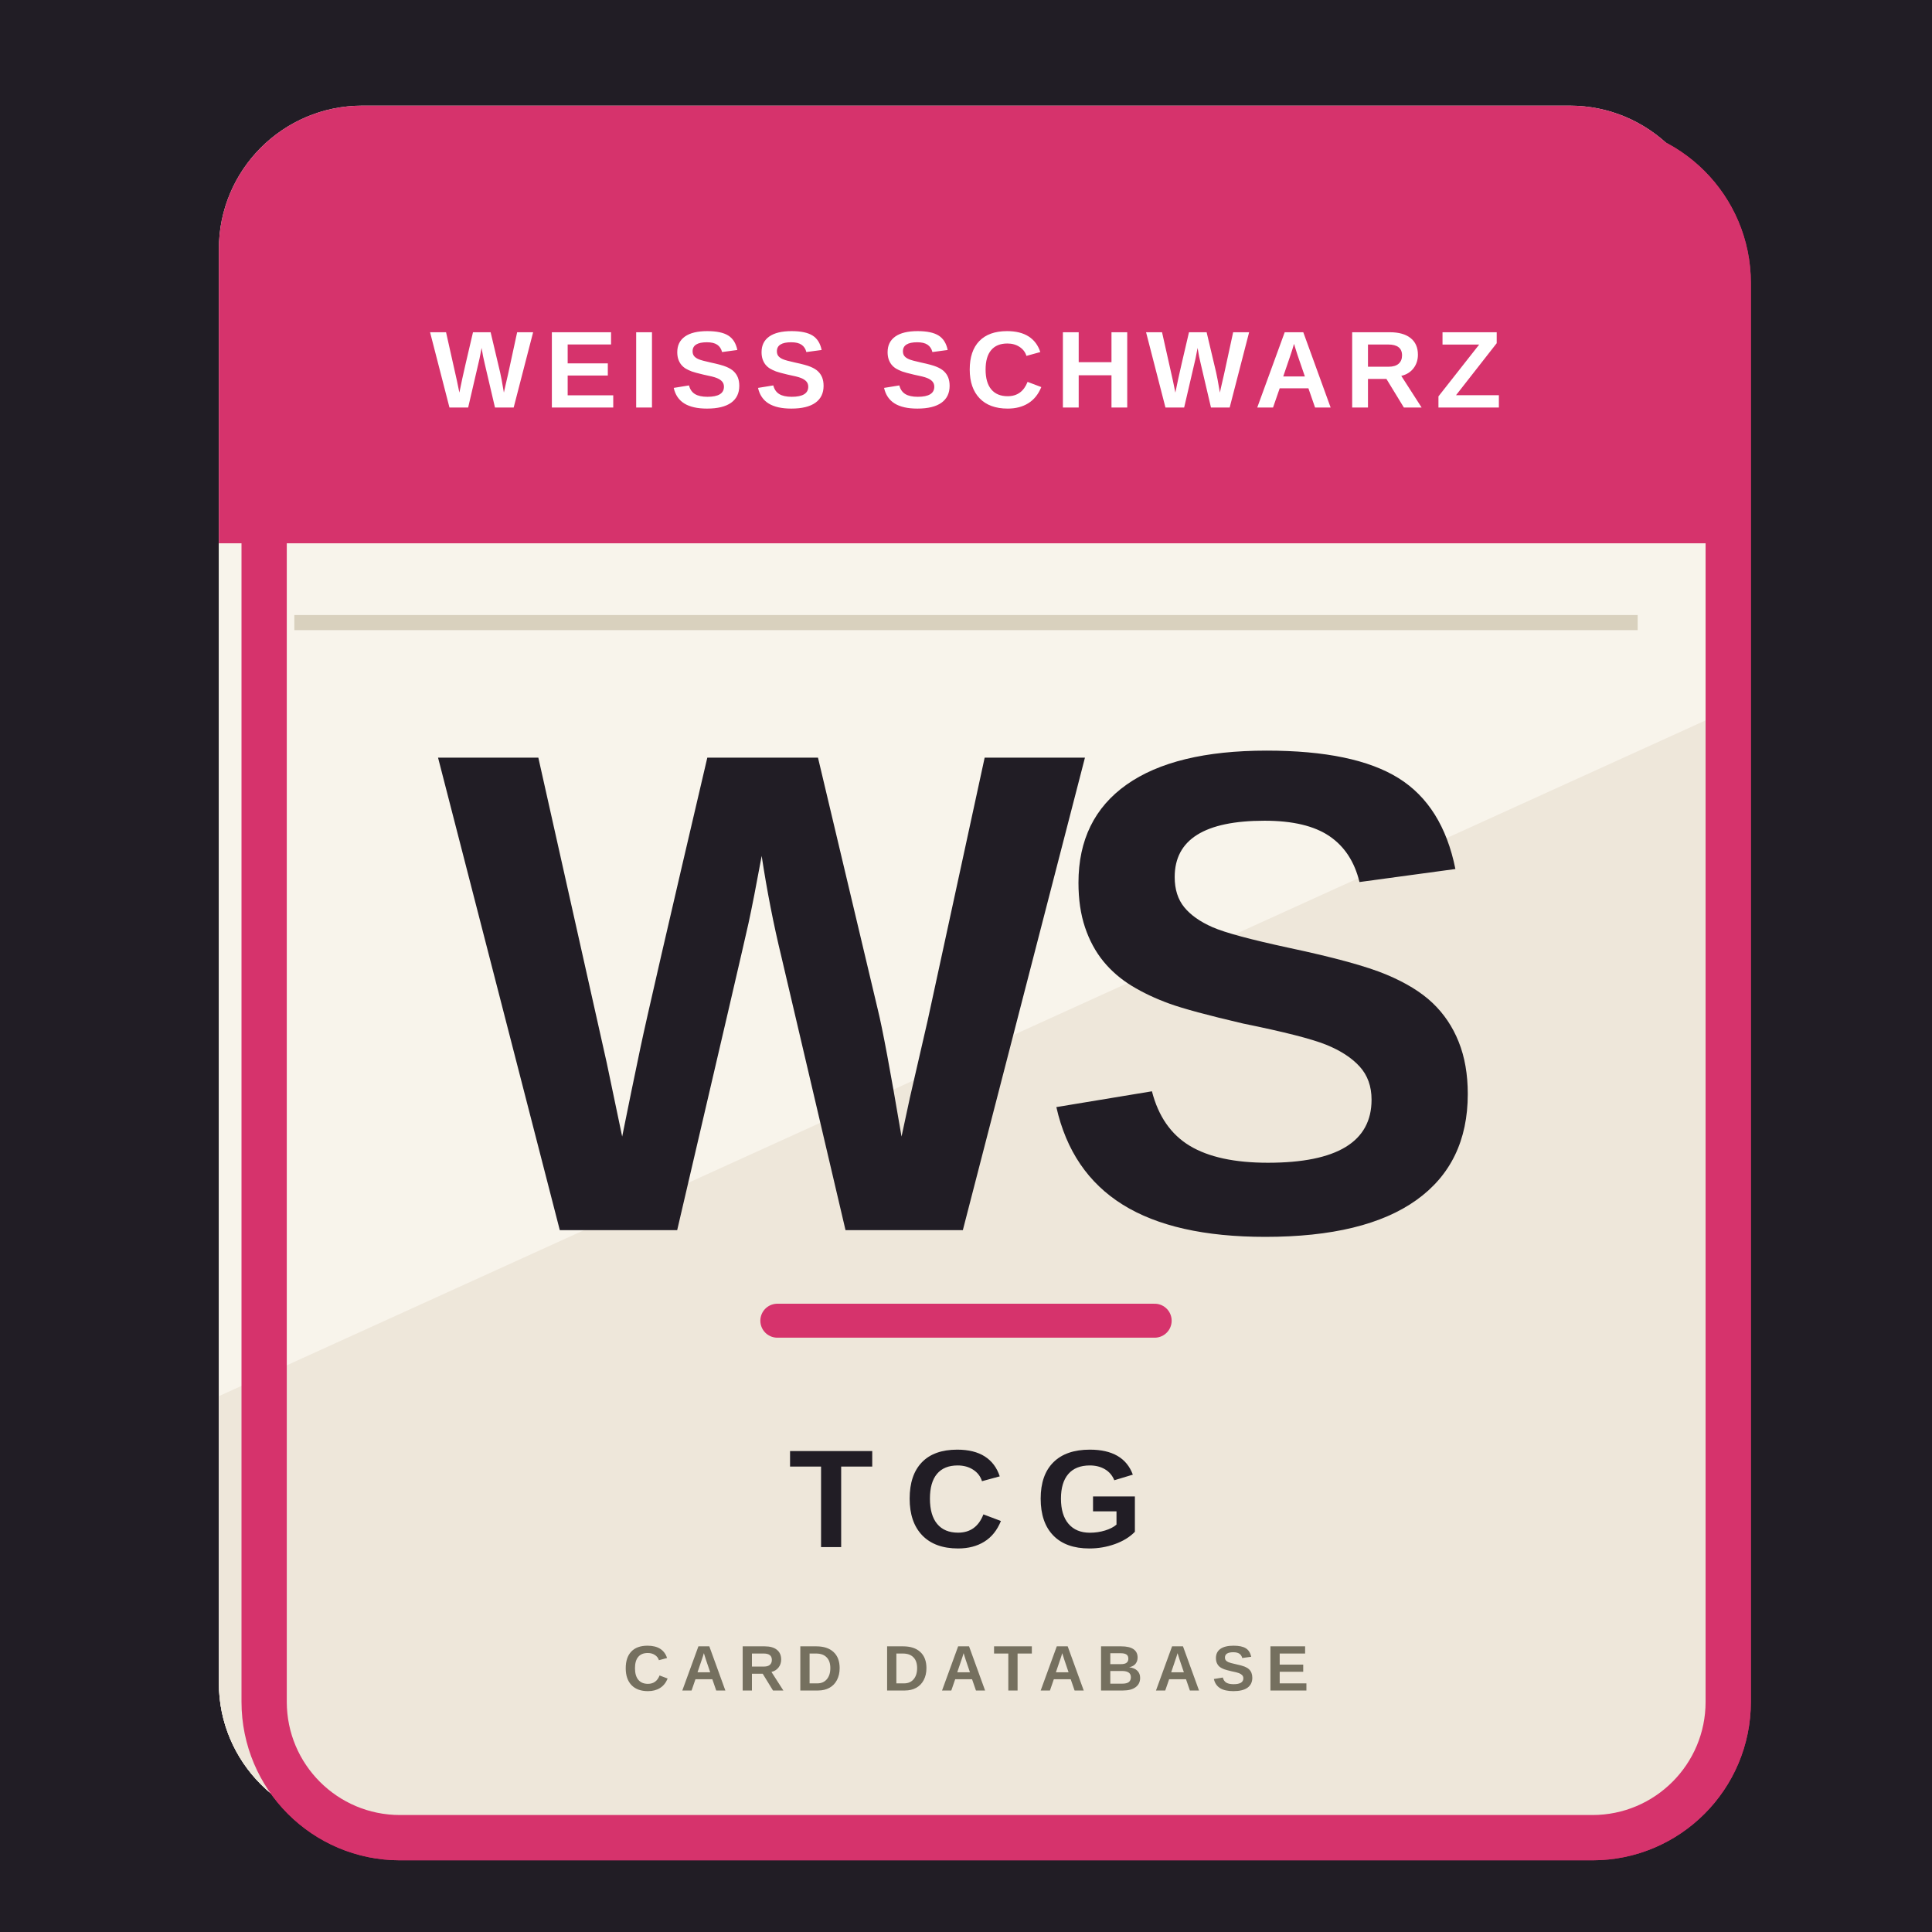
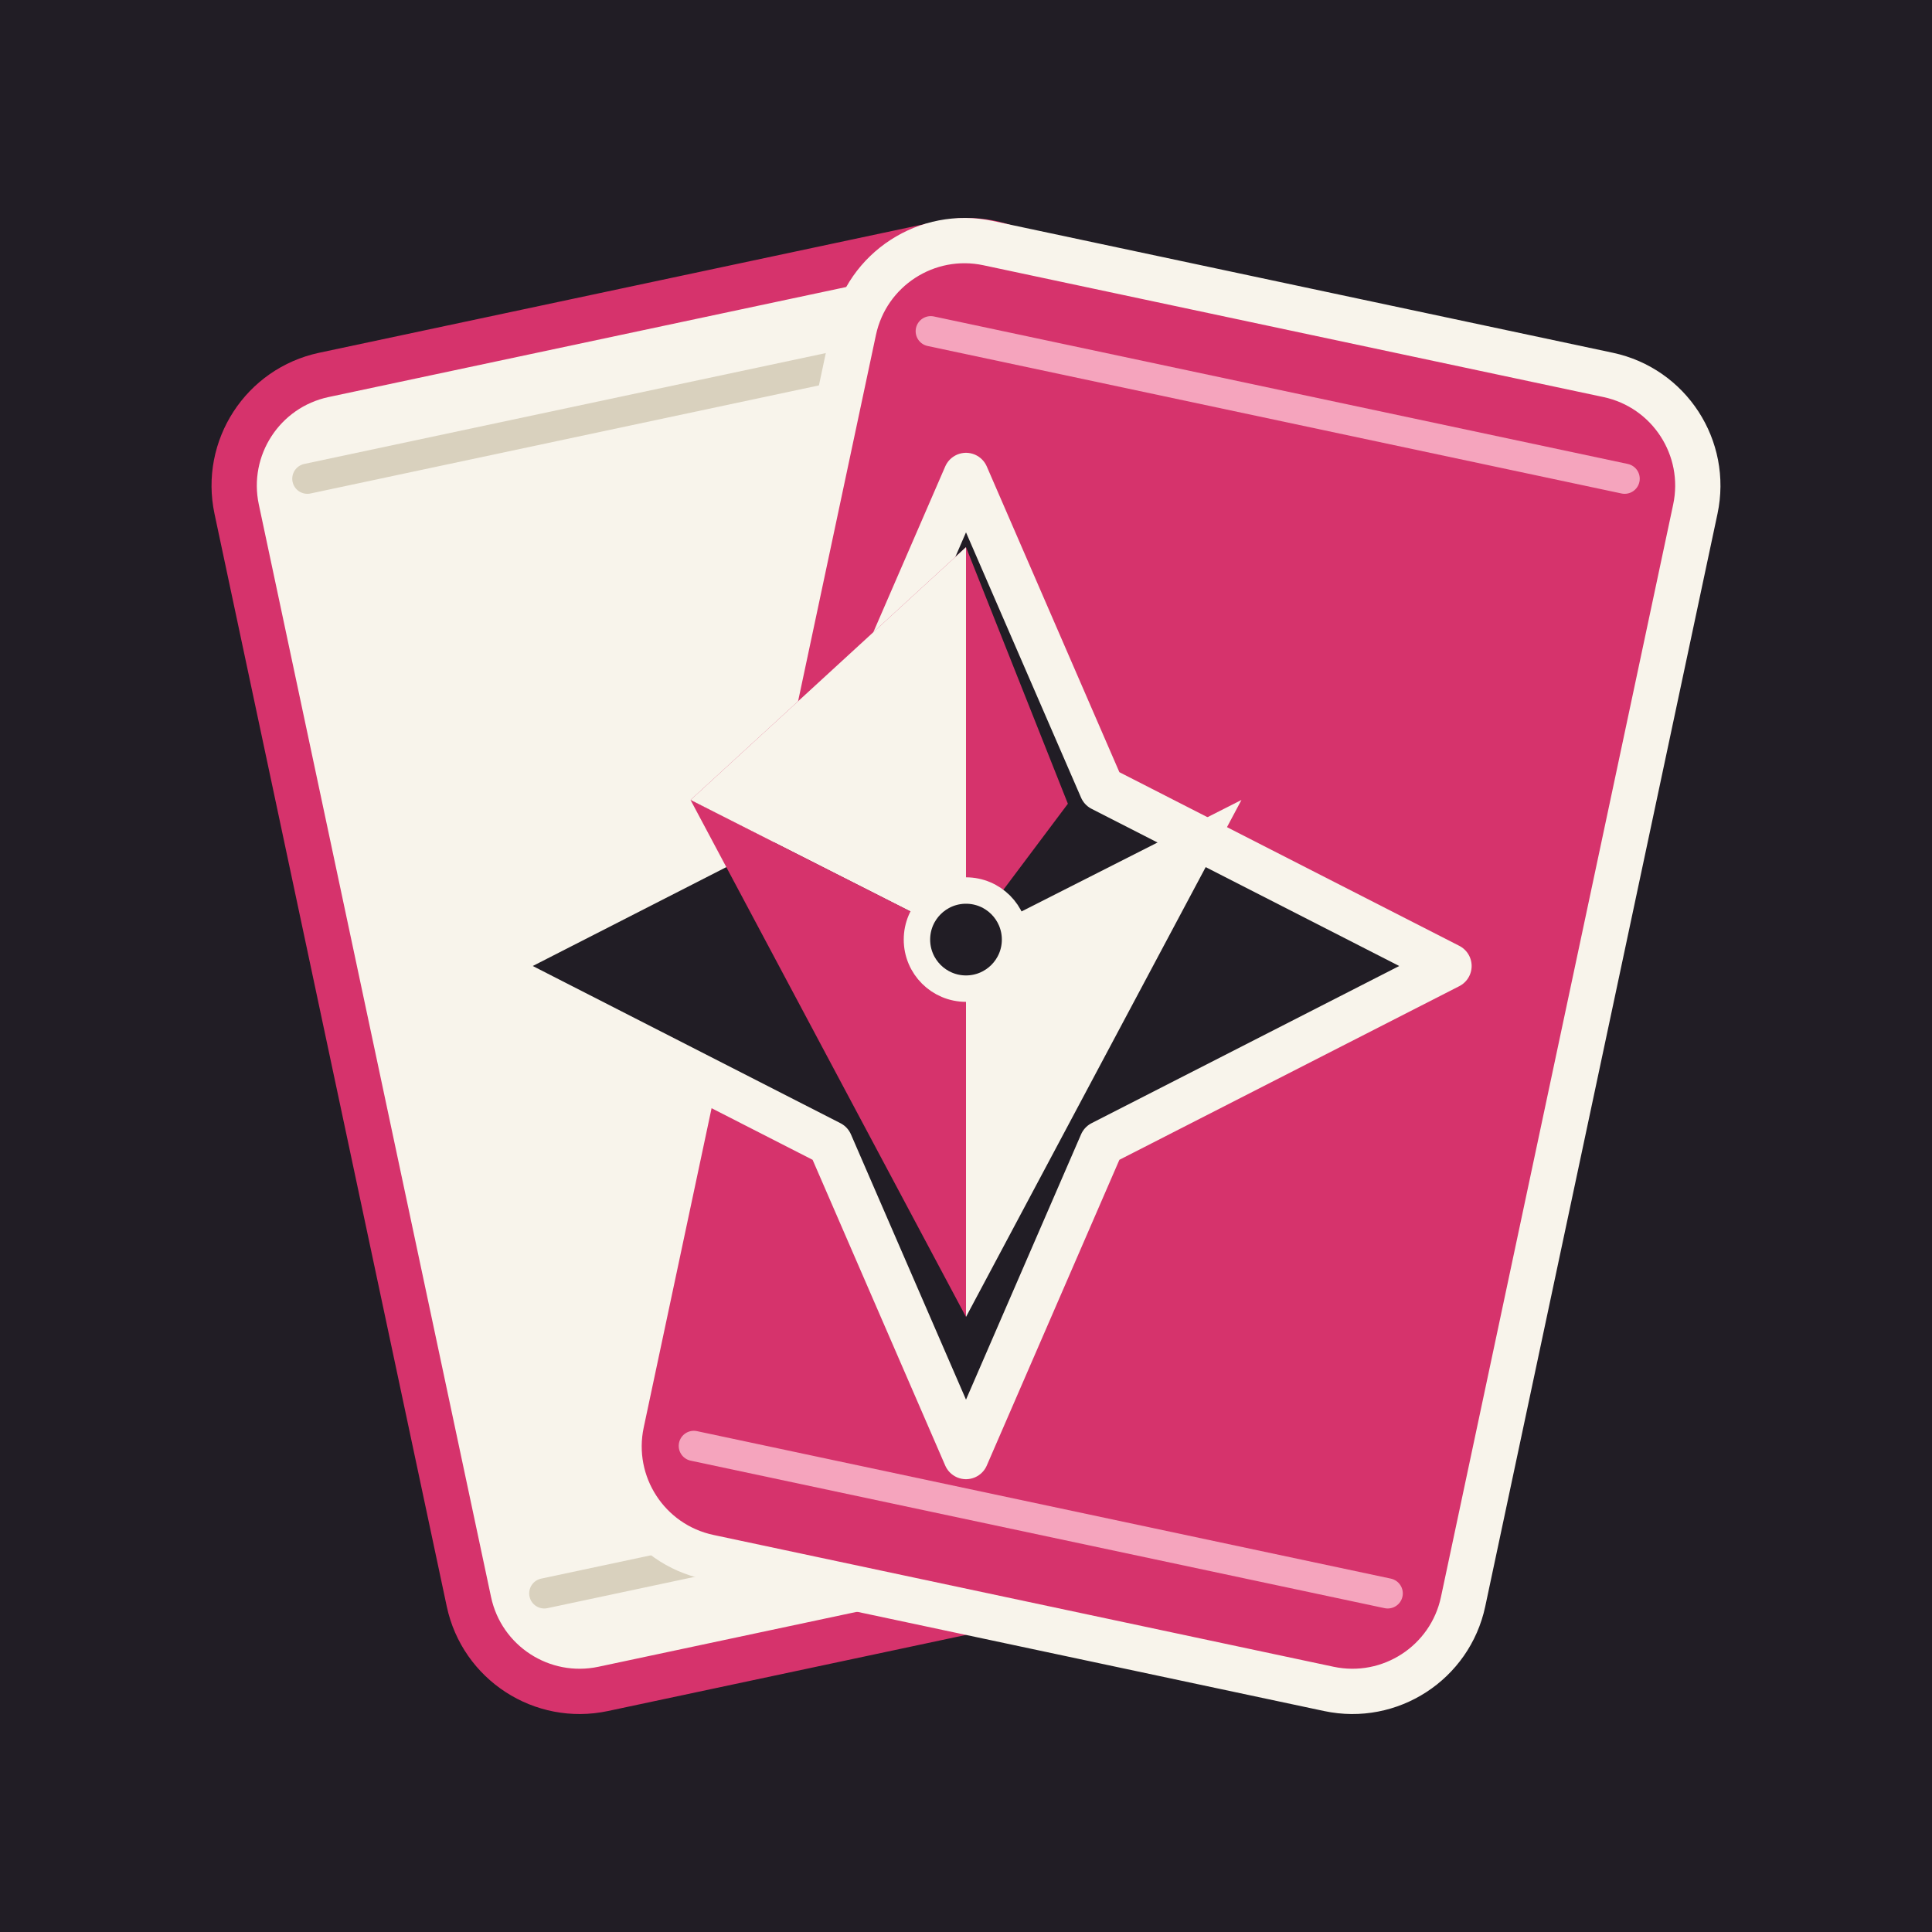
<svg xmlns="http://www.w3.org/2000/svg" viewBox="0 0 512 512">
-   <defs>
-     <clipPath id="card">
-       <rect x="58" y="28" width="396" height="456" rx="38" />
-     </clipPath>
-   </defs>
  <rect width="512" height="512" fill="#211d25" />
-   <rect x="70" y="39" width="388" height="448" rx="36" fill="#111015" stroke="#d6336c" stroke-width="12" />
-   <g clip-path="url(#card)">
-     <rect x="58" y="28" width="396" height="456" fill="#f8f4eb" />
-     <path d="M58 28h396v116H58z" fill="#d6336c" />
-     <path d="M58 144h396v340H58z" fill="#f8f4eb" />
-     <path d="M58 370 454 190v294H58z" fill="#eee7da" />
-     <path d="M78 165h356" stroke="#d9d1be" stroke-width="4" />
-     <text x="256" y="108" fill="#fff" font-family="Arial,sans-serif" font-size="29" font-weight="800" letter-spacing="3" text-anchor="middle">WEISS SCHWARZ</text>
-     <text x="256" y="326" fill="#211d25" font-family="Arial,sans-serif" font-size="182" font-weight="900" letter-spacing="-13" text-anchor="middle">WS</text>
-     <path d="M206 350h100" stroke="#d6336c" stroke-width="9" stroke-linecap="round" />
-     <text x="256" y="410" fill="#211d25" font-family="Arial,sans-serif" font-size="37" font-weight="900" letter-spacing="8" text-anchor="middle">TCG</text>
-     <text x="256" y="448" fill="#75705f" font-family="Arial,sans-serif" font-size="17" font-weight="700" letter-spacing="3" text-anchor="middle">CARD DATABASE</text>
+   <g transform="rotate(-12 205 256)">
+     <rect x="91" y="78" width="228" height="356" rx="30" fill="#f8f4eb" stroke="#d6336c" stroke-width="12" />
+     <path d="M111 104h188" stroke="#d9d1be" stroke-width="8" stroke-linecap="round" />
+     <path d="M111 406h188" stroke="#d9d1be" stroke-width="8" stroke-linecap="round" />
  </g>
-   <rect x="70" y="39" width="388" height="448" rx="36" fill="none" stroke="#d6336c" stroke-width="12" />
+   <g transform="rotate(12 307 256)">
+     <rect x="193" y="78" width="228" height="356" rx="30" fill="#d6336c" stroke="#f8f4eb" stroke-width="12" />
+     <path d="M213 104h188" stroke="#f5a4bd" stroke-width="8" stroke-linecap="round" />
+     <path d="M213 406h188" stroke="#f5a4bd" stroke-width="8" stroke-linecap="round" />
+   </g>
+   <path d="m256 126 36 83 92 47-92 47-36 83-36-83-92-47 92-47z" fill="#211d25" stroke="#f8f4eb" stroke-width="12" stroke-linejoin="round" />
+   <path d="m256 145 27 68-27 36-73-37z" fill="#d6336c" />
+   <path d="m256 145-73 67 73 37z" fill="#f8f4eb" />
+   <path d="m183 212 73 37v100z" fill="#d6336c" />
+   <path d="m329 212-73 37v100z" fill="#f8f4eb" />
+   <circle cx="256" cy="249" r="13" fill="#211d25" stroke="#f8f4eb" stroke-width="7" />
</svg>
